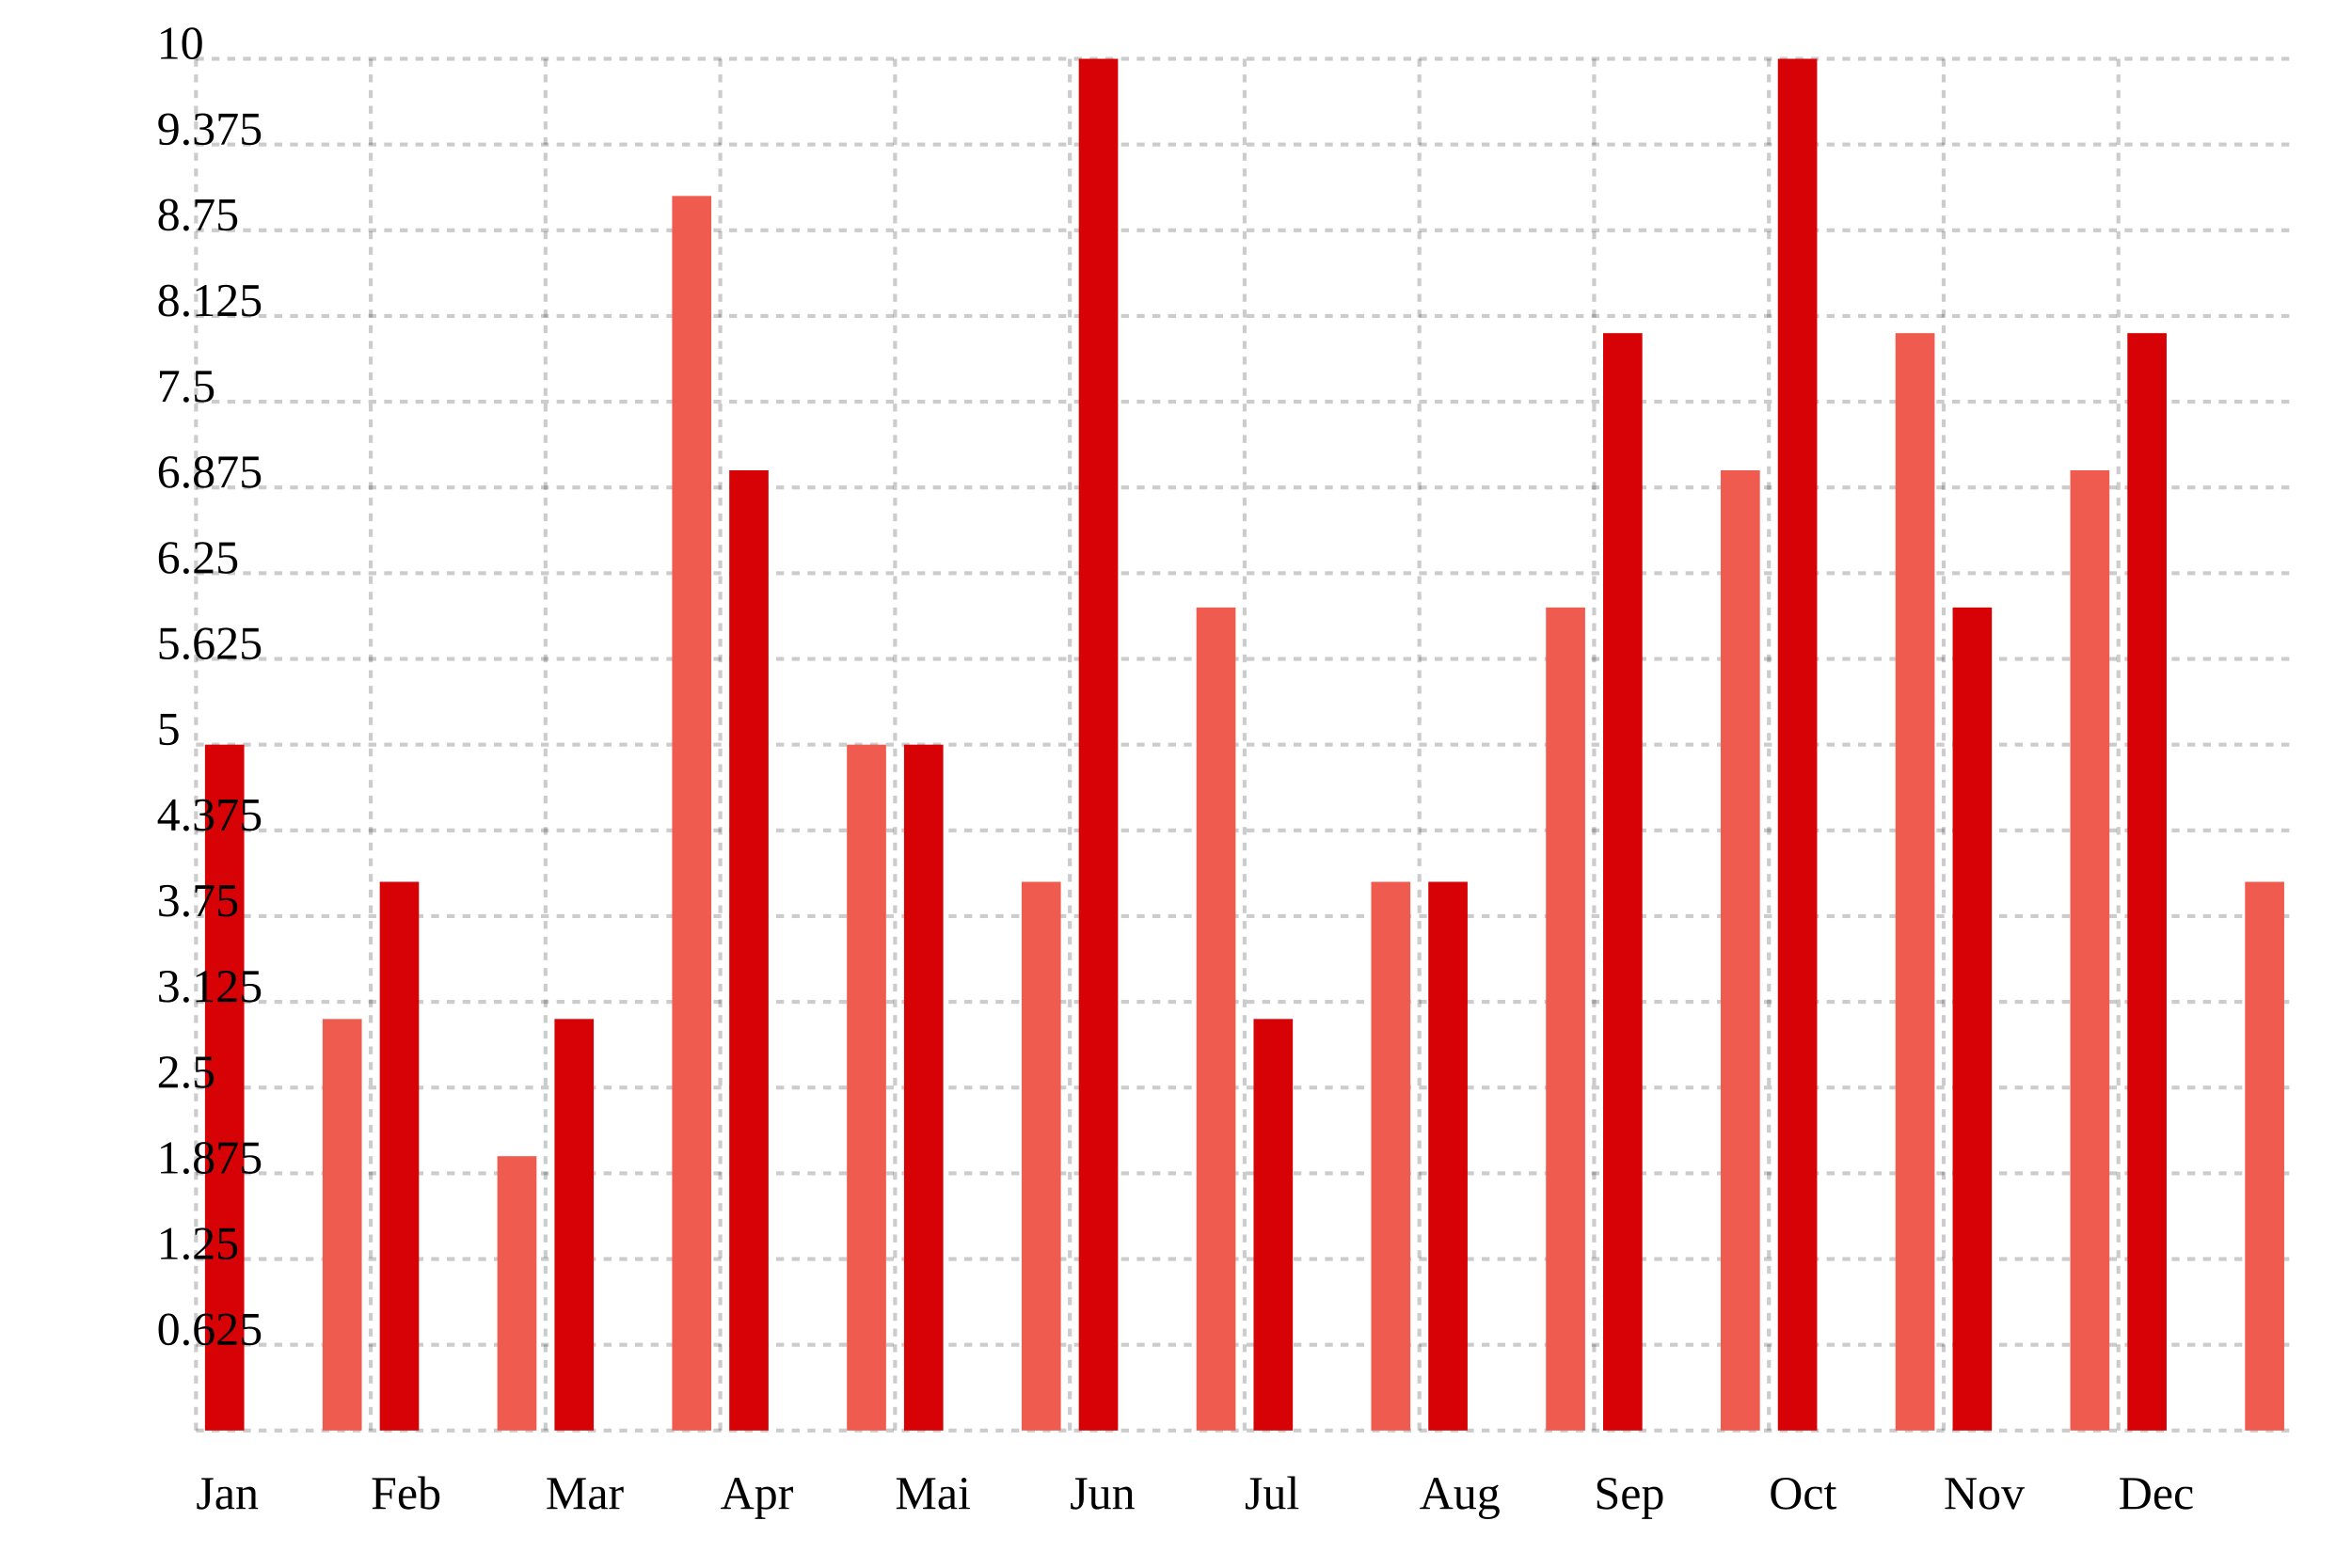
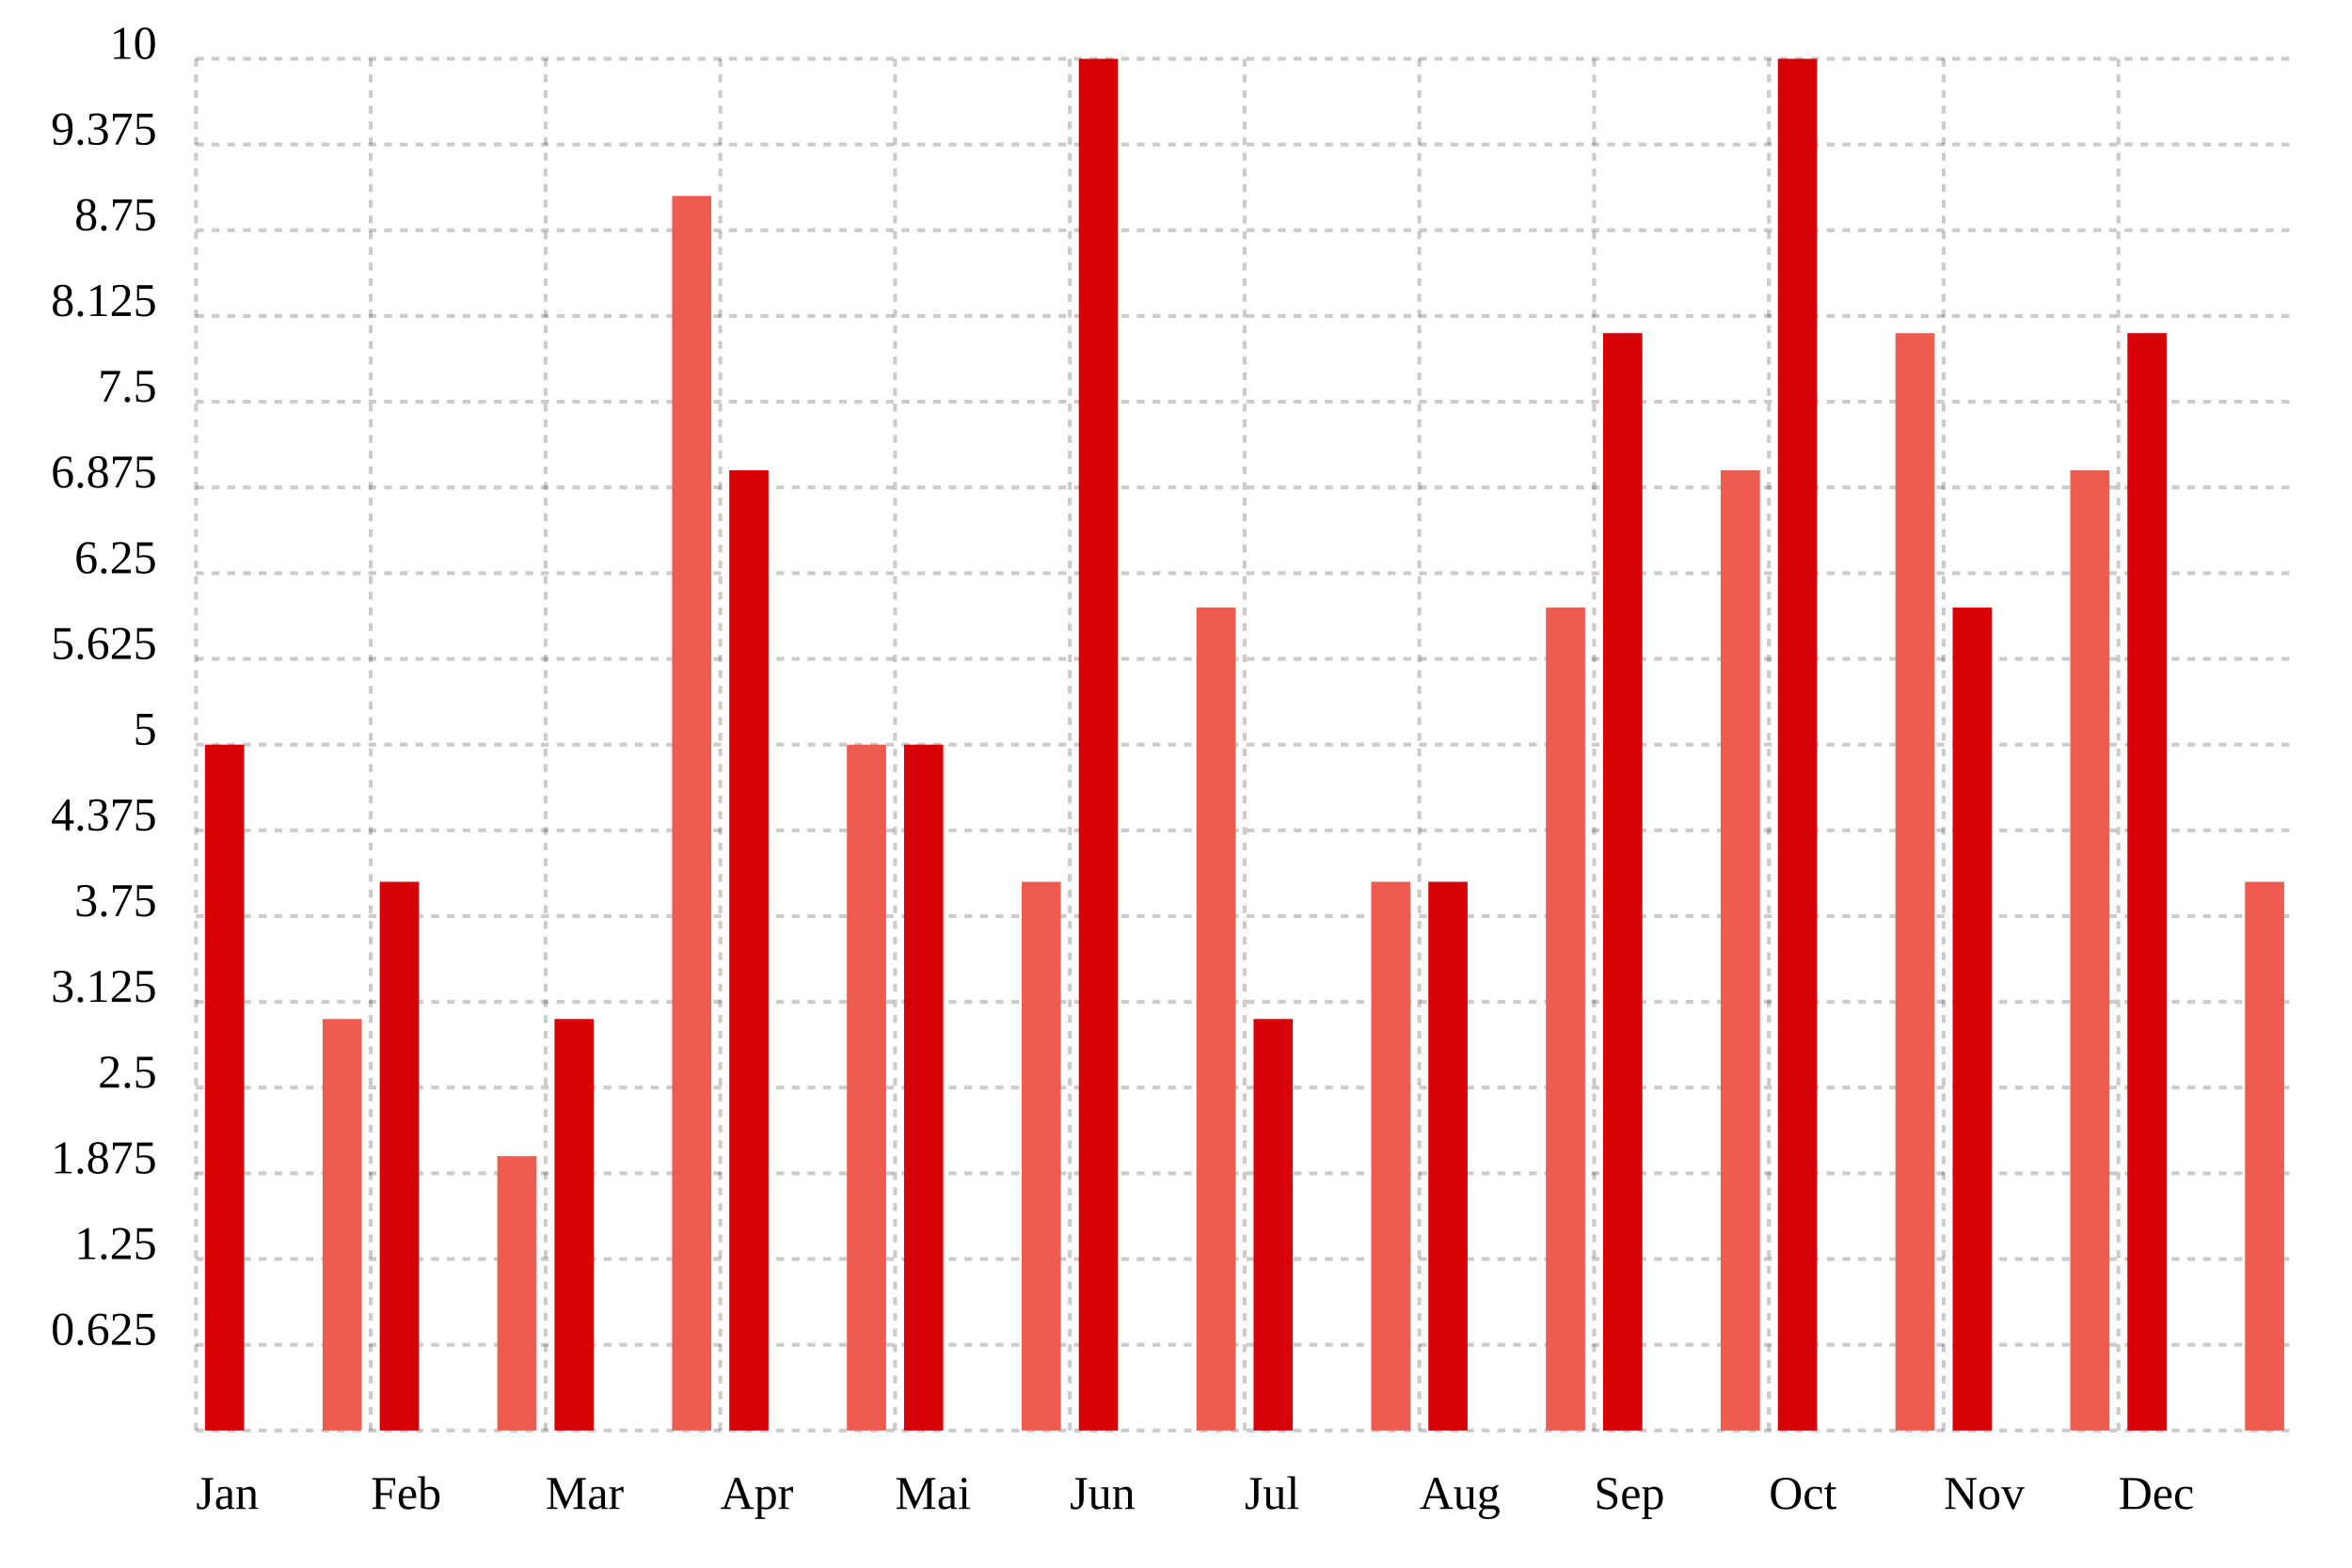
<svg xmlns="http://www.w3.org/2000/svg" xmlns:ns1="http://gionkunz.github.com/chartist-js/ct" width="600" height="400" class="ct-chart-bar" style="width: 600; height: 400">
  <g class="ct-grids">
    <line x1="50" x2="50" y1="15" y2="365" class="ct-grid ct-horizontal" style="stroke: rgba(0,0,0,.2); stroke-width: 1px; stroke-dasharray: 2px" />
    <line x1="94.583" x2="94.583" y1="15" y2="365" class="ct-grid ct-horizontal" style="stroke: rgba(0,0,0,.2); stroke-width: 1px; stroke-dasharray: 2px" />
    <line x1="139.167" x2="139.167" y1="15" y2="365" class="ct-grid ct-horizontal" style="stroke: rgba(0,0,0,.2); stroke-width: 1px; stroke-dasharray: 2px" />
    <line x1="183.75" x2="183.75" y1="15" y2="365" class="ct-grid ct-horizontal" style="stroke: rgba(0,0,0,.2); stroke-width: 1px; stroke-dasharray: 2px" />
    <line x1="228.333" x2="228.333" y1="15" y2="365" class="ct-grid ct-horizontal" style="stroke: rgba(0,0,0,.2); stroke-width: 1px; stroke-dasharray: 2px" />
    <line x1="272.917" x2="272.917" y1="15" y2="365" class="ct-grid ct-horizontal" style="stroke: rgba(0,0,0,.2); stroke-width: 1px; stroke-dasharray: 2px" />
    <line x1="317.5" x2="317.5" y1="15" y2="365" class="ct-grid ct-horizontal" style="stroke: rgba(0,0,0,.2); stroke-width: 1px; stroke-dasharray: 2px" />
    <line x1="362.083" x2="362.083" y1="15" y2="365" class="ct-grid ct-horizontal" style="stroke: rgba(0,0,0,.2); stroke-width: 1px; stroke-dasharray: 2px" />
    <line x1="406.667" x2="406.667" y1="15" y2="365" class="ct-grid ct-horizontal" style="stroke: rgba(0,0,0,.2); stroke-width: 1px; stroke-dasharray: 2px" />
    <line x1="451.25" x2="451.25" y1="15" y2="365" class="ct-grid ct-horizontal" style="stroke: rgba(0,0,0,.2); stroke-width: 1px; stroke-dasharray: 2px" />
    <line x1="495.833" x2="495.833" y1="15" y2="365" class="ct-grid ct-horizontal" style="stroke: rgba(0,0,0,.2); stroke-width: 1px; stroke-dasharray: 2px" />
    <line x1="540.417" x2="540.417" y1="15" y2="365" class="ct-grid ct-horizontal" style="stroke: rgba(0,0,0,.2); stroke-width: 1px; stroke-dasharray: 2px" />
    <line y1="365" y2="365" x1="50" x2="585" class="ct-grid ct-vertical" style="stroke: rgba(0,0,0,.2); stroke-width: 1px; stroke-dasharray: 2px" />
    <line y1="343.125" y2="343.125" x1="50" x2="585" class="ct-grid ct-vertical" style="stroke: rgba(0,0,0,.2); stroke-width: 1px; stroke-dasharray: 2px" />
    <line y1="321.25" y2="321.25" x1="50" x2="585" class="ct-grid ct-vertical" style="stroke: rgba(0,0,0,.2); stroke-width: 1px; stroke-dasharray: 2px" />
    <line y1="299.375" y2="299.375" x1="50" x2="585" class="ct-grid ct-vertical" style="stroke: rgba(0,0,0,.2); stroke-width: 1px; stroke-dasharray: 2px" />
    <line y1="277.5" y2="277.5" x1="50" x2="585" class="ct-grid ct-vertical" style="stroke: rgba(0,0,0,.2); stroke-width: 1px; stroke-dasharray: 2px" />
    <line y1="255.625" y2="255.625" x1="50" x2="585" class="ct-grid ct-vertical" style="stroke: rgba(0,0,0,.2); stroke-width: 1px; stroke-dasharray: 2px" />
    <line y1="233.75" y2="233.75" x1="50" x2="585" class="ct-grid ct-vertical" style="stroke: rgba(0,0,0,.2); stroke-width: 1px; stroke-dasharray: 2px" />
    <line y1="211.875" y2="211.875" x1="50" x2="585" class="ct-grid ct-vertical" style="stroke: rgba(0,0,0,.2); stroke-width: 1px; stroke-dasharray: 2px" />
    <line y1="190" y2="190" x1="50" x2="585" class="ct-grid ct-vertical" style="stroke: rgba(0,0,0,.2); stroke-width: 1px; stroke-dasharray: 2px" />
    <line y1="168.125" y2="168.125" x1="50" x2="585" class="ct-grid ct-vertical" style="stroke: rgba(0,0,0,.2); stroke-width: 1px; stroke-dasharray: 2px" />
    <line y1="146.25" y2="146.25" x1="50" x2="585" class="ct-grid ct-vertical" style="stroke: rgba(0,0,0,.2); stroke-width: 1px; stroke-dasharray: 2px" />
    <line y1="124.375" y2="124.375" x1="50" x2="585" class="ct-grid ct-vertical" style="stroke: rgba(0,0,0,.2); stroke-width: 1px; stroke-dasharray: 2px" />
    <line y1="102.5" y2="102.5" x1="50" x2="585" class="ct-grid ct-vertical" style="stroke: rgba(0,0,0,.2); stroke-width: 1px; stroke-dasharray: 2px" />
    <line y1="80.625" y2="80.625" x1="50" x2="585" class="ct-grid ct-vertical" style="stroke: rgba(0,0,0,.2); stroke-width: 1px; stroke-dasharray: 2px" />
    <line y1="58.75" y2="58.75" x1="50" x2="585" class="ct-grid ct-vertical" style="stroke: rgba(0,0,0,.2); stroke-width: 1px; stroke-dasharray: 2px" />
    <line y1="36.875" y2="36.875" x1="50" x2="585" class="ct-grid ct-vertical" style="stroke: rgba(0,0,0,.2); stroke-width: 1px; stroke-dasharray: 2px" />
    <line y1="15" y2="15" x1="50" x2="585" class="ct-grid ct-vertical" style="stroke: rgba(0,0,0,.2); stroke-width: 1px; stroke-dasharray: 2px" />
  </g>
  <g>
    <g class="ct-series ct-series-a">
      <line x1="57.292" x2="57.292" y1="365" y2="190" class="ct-bar" ns1:value="5" style="stroke: rgb(215,2,6); fill: none; stroke-width: 10px" />
      <line x1="101.875" x2="101.875" y1="365" y2="225" class="ct-bar" ns1:value="4" style="stroke: rgb(215,2,6); fill: none; stroke-width: 10px" />
      <line x1="146.458" x2="146.458" y1="365" y2="260" class="ct-bar" ns1:value="3" style="stroke: rgb(215,2,6); fill: none; stroke-width: 10px" />
      <line x1="191.042" x2="191.042" y1="365" y2="120" class="ct-bar" ns1:value="7" style="stroke: rgb(215,2,6); fill: none; stroke-width: 10px" />
      <line x1="235.625" x2="235.625" y1="365" y2="190" class="ct-bar" ns1:value="5" style="stroke: rgb(215,2,6); fill: none; stroke-width: 10px" />
      <line x1="280.208" x2="280.208" y1="365" y2="15" class="ct-bar" ns1:value="10" style="stroke: rgb(215,2,6); fill: none; stroke-width: 10px" />
      <line x1="324.792" x2="324.792" y1="365" y2="260" class="ct-bar" ns1:value="3" style="stroke: rgb(215,2,6); fill: none; stroke-width: 10px" />
      <line x1="369.375" x2="369.375" y1="365" y2="225" class="ct-bar" ns1:value="4" style="stroke: rgb(215,2,6); fill: none; stroke-width: 10px" />
      <line x1="413.958" x2="413.958" y1="365" y2="85" class="ct-bar" ns1:value="8" style="stroke: rgb(215,2,6); fill: none; stroke-width: 10px" />
      <line x1="458.542" x2="458.542" y1="365" y2="15" class="ct-bar" ns1:value="10" style="stroke: rgb(215,2,6); fill: none; stroke-width: 10px" />
      <line x1="503.125" x2="503.125" y1="365" y2="155" class="ct-bar" ns1:value="6" style="stroke: rgb(215,2,6); fill: none; stroke-width: 10px" />
      <line x1="547.708" x2="547.708" y1="365" y2="85" class="ct-bar" ns1:value="8" style="stroke: rgb(215,2,6); fill: none; stroke-width: 10px" />
    </g>
    <g class="ct-series ct-series-b">
      <line x1="87.292" x2="87.292" y1="365" y2="260" class="ct-bar" ns1:value="3" style="stroke: rgb(240,91,79); fill: none; stroke-width: 10px" />
      <line x1="131.875" x2="131.875" y1="365" y2="295" class="ct-bar" ns1:value="2" style="stroke: rgb(240,91,79); fill: none; stroke-width: 10px" />
      <line x1="176.458" x2="176.458" y1="365" y2="50" class="ct-bar" ns1:value="9" style="stroke: rgb(240,91,79); fill: none; stroke-width: 10px" />
      <line x1="221.042" x2="221.042" y1="365" y2="190" class="ct-bar" ns1:value="5" style="stroke: rgb(240,91,79); fill: none; stroke-width: 10px" />
      <line x1="265.625" x2="265.625" y1="365" y2="225" class="ct-bar" ns1:value="4" style="stroke: rgb(240,91,79); fill: none; stroke-width: 10px" />
      <line x1="310.208" x2="310.208" y1="365" y2="155" class="ct-bar" ns1:value="6" style="stroke: rgb(240,91,79); fill: none; stroke-width: 10px" />
      <line x1="354.792" x2="354.792" y1="365" y2="225" class="ct-bar" ns1:value="4" style="stroke: rgb(240,91,79); fill: none; stroke-width: 10px" />
      <line x1="399.375" x2="399.375" y1="365" y2="155" class="ct-bar" ns1:value="6" style="stroke: rgb(240,91,79); fill: none; stroke-width: 10px" />
      <line x1="443.958" x2="443.958" y1="365" y2="120" class="ct-bar" ns1:value="7" style="stroke: rgb(240,91,79); fill: none; stroke-width: 10px" />
      <line x1="488.542" x2="488.542" y1="365" y2="85" class="ct-bar" ns1:value="8" style="stroke: rgb(240,91,79); fill: none; stroke-width: 10px" />
      <line x1="533.125" x2="533.125" y1="365" y2="120" class="ct-bar" ns1:value="7" style="stroke: rgb(240,91,79); fill: none; stroke-width: 10px" />
      <line x1="577.708" x2="577.708" y1="365" y2="225" class="ct-bar" ns1:value="4" style="stroke: rgb(240,91,79); fill: none; stroke-width: 10px" />
    </g>
  </g>
  <g class="ct-labels">
-     <text x="50" y="385" width="44.583" height="20" class="ct-label ct-horizontal ct-end">Jan</text>
-     <text x="94.583" y="385" width="44.583" height="20" class="ct-label ct-horizontal ct-end">Feb</text>
-     <text x="139.167" y="385" width="44.583" height="20" class="ct-label ct-horizontal ct-end">Mar</text>
-     <text x="183.75" y="385" width="44.583" height="20" class="ct-label ct-horizontal ct-end">Apr</text>
-     <text x="228.333" y="385" width="44.583" height="20" class="ct-label ct-horizontal ct-end">Mai</text>
-     <text x="272.917" y="385" width="44.583" height="20" class="ct-label ct-horizontal ct-end">Jun</text>
-     <text x="317.5" y="385" width="44.583" height="20" class="ct-label ct-horizontal ct-end">Jul</text>
-     <text x="362.083" y="385" width="44.583" height="20" class="ct-label ct-horizontal ct-end">Aug</text>
-     <text x="406.667" y="385" width="44.583" height="20" class="ct-label ct-horizontal ct-end">Sep</text>
-     <text x="451.25" y="385" width="44.583" height="20" class="ct-label ct-horizontal ct-end">Oct</text>
-     <text x="495.833" y="385" width="44.583" height="20" class="ct-label ct-horizontal ct-end">Nov</text>
-     <text x="540.417" y="385" width="44.583" height="20" class="ct-label ct-horizontal ct-end">Dec</text>
-     <text y="365" x="40" height="21.875" width="30" class="ct-label ct-vertical ct-start" />
-     <text y="343.125" x="40" height="21.875" width="30" class="ct-label ct-vertical ct-start">0.625</text>
-     <text y="321.25" x="40" height="21.875" width="30" class="ct-label ct-vertical ct-start">1.25</text>
-     <text y="299.375" x="40" height="21.875" width="30" class="ct-label ct-vertical ct-start">1.875</text>
-     <text y="277.5" x="40" height="21.875" width="30" class="ct-label ct-vertical ct-start">2.5</text>
-     <text y="255.625" x="40" height="21.875" width="30" class="ct-label ct-vertical ct-start">3.125</text>
-     <text y="233.75" x="40" height="21.875" width="30" class="ct-label ct-vertical ct-start">3.75</text>
-     <text y="211.875" x="40" height="21.875" width="30" class="ct-label ct-vertical ct-start">4.375</text>
-     <text y="190" x="40" height="21.875" width="30" class="ct-label ct-vertical ct-start">5</text>
-     <text y="168.125" x="40" height="21.875" width="30" class="ct-label ct-vertical ct-start">5.625</text>
-     <text y="146.25" x="40" height="21.875" width="30" class="ct-label ct-vertical ct-start">6.25</text>
-     <text y="124.375" x="40" height="21.875" width="30" class="ct-label ct-vertical ct-start">6.875</text>
-     <text y="102.5" x="40" height="21.875" width="30" class="ct-label ct-vertical ct-start">7.5</text>
-     <text y="80.625" x="40" height="21.875" width="30" class="ct-label ct-vertical ct-start">8.125</text>
-     <text y="58.75" x="40" height="21.875" width="30" class="ct-label ct-vertical ct-start">8.75</text>
-     <text y="36.875" x="40" height="21.875" width="30" class="ct-label ct-vertical ct-start">9.375</text>
-     <text y="15" x="40" height="30" width="30" class="ct-label ct-vertical ct-start">10</text>
+     <text x="50" y="385" width="44.583" height="20" class="ct-label ct-horizontal ct-end" style="-webkit-box-align: flex-start; -webkit-align-items: flex-start; -ms-flex-align: flex-start; align-items: flex-start; -webkit-box-pack: flex-start; -webkit-justify-content: flex-start; -ms-flex-pack: flex-start; justify-content: flex-start; text-align: left; text-anchor: start; display: -webkit-box">Jan</text>
+     <text x="94.583" y="385" width="44.583" height="20" class="ct-label ct-horizontal ct-end" style="-webkit-box-align: flex-start; -webkit-align-items: flex-start; -ms-flex-align: flex-start; align-items: flex-start; -webkit-box-pack: flex-start; -webkit-justify-content: flex-start; -ms-flex-pack: flex-start; justify-content: flex-start; text-align: left; text-anchor: start; display: -webkit-box">Feb</text>
+     <text x="139.167" y="385" width="44.583" height="20" class="ct-label ct-horizontal ct-end" style="-webkit-box-align: flex-start; -webkit-align-items: flex-start; -ms-flex-align: flex-start; align-items: flex-start; -webkit-box-pack: flex-start; -webkit-justify-content: flex-start; -ms-flex-pack: flex-start; justify-content: flex-start; text-align: left; text-anchor: start; display: -webkit-box">Mar</text>
+     <text x="183.75" y="385" width="44.583" height="20" class="ct-label ct-horizontal ct-end" style="-webkit-box-align: flex-start; -webkit-align-items: flex-start; -ms-flex-align: flex-start; align-items: flex-start; -webkit-box-pack: flex-start; -webkit-justify-content: flex-start; -ms-flex-pack: flex-start; justify-content: flex-start; text-align: left; text-anchor: start; display: -webkit-box">Apr</text>
+     <text x="228.333" y="385" width="44.583" height="20" class="ct-label ct-horizontal ct-end" style="-webkit-box-align: flex-start; -webkit-align-items: flex-start; -ms-flex-align: flex-start; align-items: flex-start; -webkit-box-pack: flex-start; -webkit-justify-content: flex-start; -ms-flex-pack: flex-start; justify-content: flex-start; text-align: left; text-anchor: start; display: -webkit-box">Mai</text>
+     <text x="272.917" y="385" width="44.583" height="20" class="ct-label ct-horizontal ct-end" style="-webkit-box-align: flex-start; -webkit-align-items: flex-start; -ms-flex-align: flex-start; align-items: flex-start; -webkit-box-pack: flex-start; -webkit-justify-content: flex-start; -ms-flex-pack: flex-start; justify-content: flex-start; text-align: left; text-anchor: start; display: -webkit-box">Jun</text>
+     <text x="317.5" y="385" width="44.583" height="20" class="ct-label ct-horizontal ct-end" style="-webkit-box-align: flex-start; -webkit-align-items: flex-start; -ms-flex-align: flex-start; align-items: flex-start; -webkit-box-pack: flex-start; -webkit-justify-content: flex-start; -ms-flex-pack: flex-start; justify-content: flex-start; text-align: left; text-anchor: start; display: -webkit-box">Jul</text>
+     <text x="362.083" y="385" width="44.583" height="20" class="ct-label ct-horizontal ct-end" style="-webkit-box-align: flex-start; -webkit-align-items: flex-start; -ms-flex-align: flex-start; align-items: flex-start; -webkit-box-pack: flex-start; -webkit-justify-content: flex-start; -ms-flex-pack: flex-start; justify-content: flex-start; text-align: left; text-anchor: start; display: -webkit-box">Aug</text>
+     <text x="406.667" y="385" width="44.583" height="20" class="ct-label ct-horizontal ct-end" style="-webkit-box-align: flex-start; -webkit-align-items: flex-start; -ms-flex-align: flex-start; align-items: flex-start; -webkit-box-pack: flex-start; -webkit-justify-content: flex-start; -ms-flex-pack: flex-start; justify-content: flex-start; text-align: left; text-anchor: start; display: -webkit-box">Sep</text>
+     <text x="451.25" y="385" width="44.583" height="20" class="ct-label ct-horizontal ct-end" style="-webkit-box-align: flex-start; -webkit-align-items: flex-start; -ms-flex-align: flex-start; align-items: flex-start; -webkit-box-pack: flex-start; -webkit-justify-content: flex-start; -ms-flex-pack: flex-start; justify-content: flex-start; text-align: left; text-anchor: start; display: -webkit-box">Oct</text>
+     <text x="495.833" y="385" width="44.583" height="20" class="ct-label ct-horizontal ct-end" style="-webkit-box-align: flex-start; -webkit-align-items: flex-start; -ms-flex-align: flex-start; align-items: flex-start; -webkit-box-pack: flex-start; -webkit-justify-content: flex-start; -ms-flex-pack: flex-start; justify-content: flex-start; text-align: left; text-anchor: start; display: -webkit-box">Nov</text>
+     <text x="540.417" y="385" width="44.583" height="20" class="ct-label ct-horizontal ct-end" style="-webkit-box-align: flex-start; -webkit-align-items: flex-start; -ms-flex-align: flex-start; align-items: flex-start; -webkit-box-pack: flex-start; -webkit-justify-content: flex-start; -ms-flex-pack: flex-start; justify-content: flex-start; text-align: left; text-anchor: start; display: -webkit-box">Dec</text>
+     <text y="365" x="40" height="21.875" width="30" class="ct-label ct-vertical ct-start" style="-webkit-box-align: flex-end; -webkit-align-items: flex-end; -ms-flex-align: flex-end; align-items: flex-end; -webkit-box-pack: flex-end; -webkit-justify-content: flex-end; -ms-flex-pack: flex-end; justify-content: flex-end; text-align: right; text-anchor: end; display: -webkit-box" />
+     <text y="343.125" x="40" height="21.875" width="30" class="ct-label ct-vertical ct-start" style="-webkit-box-align: flex-end; -webkit-align-items: flex-end; -ms-flex-align: flex-end; align-items: flex-end; -webkit-box-pack: flex-end; -webkit-justify-content: flex-end; -ms-flex-pack: flex-end; justify-content: flex-end; text-align: right; text-anchor: end; display: -webkit-box">0.625</text>
+     <text y="321.25" x="40" height="21.875" width="30" class="ct-label ct-vertical ct-start" style="-webkit-box-align: flex-end; -webkit-align-items: flex-end; -ms-flex-align: flex-end; align-items: flex-end; -webkit-box-pack: flex-end; -webkit-justify-content: flex-end; -ms-flex-pack: flex-end; justify-content: flex-end; text-align: right; text-anchor: end; display: -webkit-box">1.25</text>
+     <text y="299.375" x="40" height="21.875" width="30" class="ct-label ct-vertical ct-start" style="-webkit-box-align: flex-end; -webkit-align-items: flex-end; -ms-flex-align: flex-end; align-items: flex-end; -webkit-box-pack: flex-end; -webkit-justify-content: flex-end; -ms-flex-pack: flex-end; justify-content: flex-end; text-align: right; text-anchor: end; display: -webkit-box">1.875</text>
+     <text y="277.5" x="40" height="21.875" width="30" class="ct-label ct-vertical ct-start" style="-webkit-box-align: flex-end; -webkit-align-items: flex-end; -ms-flex-align: flex-end; align-items: flex-end; -webkit-box-pack: flex-end; -webkit-justify-content: flex-end; -ms-flex-pack: flex-end; justify-content: flex-end; text-align: right; text-anchor: end; display: -webkit-box">2.5</text>
+     <text y="255.625" x="40" height="21.875" width="30" class="ct-label ct-vertical ct-start" style="-webkit-box-align: flex-end; -webkit-align-items: flex-end; -ms-flex-align: flex-end; align-items: flex-end; -webkit-box-pack: flex-end; -webkit-justify-content: flex-end; -ms-flex-pack: flex-end; justify-content: flex-end; text-align: right; text-anchor: end; display: -webkit-box">3.125</text>
+     <text y="233.75" x="40" height="21.875" width="30" class="ct-label ct-vertical ct-start" style="-webkit-box-align: flex-end; -webkit-align-items: flex-end; -ms-flex-align: flex-end; align-items: flex-end; -webkit-box-pack: flex-end; -webkit-justify-content: flex-end; -ms-flex-pack: flex-end; justify-content: flex-end; text-align: right; text-anchor: end; display: -webkit-box">3.75</text>
+     <text y="211.875" x="40" height="21.875" width="30" class="ct-label ct-vertical ct-start" style="-webkit-box-align: flex-end; -webkit-align-items: flex-end; -ms-flex-align: flex-end; align-items: flex-end; -webkit-box-pack: flex-end; -webkit-justify-content: flex-end; -ms-flex-pack: flex-end; justify-content: flex-end; text-align: right; text-anchor: end; display: -webkit-box">4.375</text>
+     <text y="190" x="40" height="21.875" width="30" class="ct-label ct-vertical ct-start" style="-webkit-box-align: flex-end; -webkit-align-items: flex-end; -ms-flex-align: flex-end; align-items: flex-end; -webkit-box-pack: flex-end; -webkit-justify-content: flex-end; -ms-flex-pack: flex-end; justify-content: flex-end; text-align: right; text-anchor: end; display: -webkit-box">5</text>
+     <text y="168.125" x="40" height="21.875" width="30" class="ct-label ct-vertical ct-start" style="-webkit-box-align: flex-end; -webkit-align-items: flex-end; -ms-flex-align: flex-end; align-items: flex-end; -webkit-box-pack: flex-end; -webkit-justify-content: flex-end; -ms-flex-pack: flex-end; justify-content: flex-end; text-align: right; text-anchor: end; display: -webkit-box">5.625</text>
+     <text y="146.25" x="40" height="21.875" width="30" class="ct-label ct-vertical ct-start" style="-webkit-box-align: flex-end; -webkit-align-items: flex-end; -ms-flex-align: flex-end; align-items: flex-end; -webkit-box-pack: flex-end; -webkit-justify-content: flex-end; -ms-flex-pack: flex-end; justify-content: flex-end; text-align: right; text-anchor: end; display: -webkit-box">6.25</text>
+     <text y="124.375" x="40" height="21.875" width="30" class="ct-label ct-vertical ct-start" style="-webkit-box-align: flex-end; -webkit-align-items: flex-end; -ms-flex-align: flex-end; align-items: flex-end; -webkit-box-pack: flex-end; -webkit-justify-content: flex-end; -ms-flex-pack: flex-end; justify-content: flex-end; text-align: right; text-anchor: end; display: -webkit-box">6.875</text>
+     <text y="102.5" x="40" height="21.875" width="30" class="ct-label ct-vertical ct-start" style="-webkit-box-align: flex-end; -webkit-align-items: flex-end; -ms-flex-align: flex-end; align-items: flex-end; -webkit-box-pack: flex-end; -webkit-justify-content: flex-end; -ms-flex-pack: flex-end; justify-content: flex-end; text-align: right; text-anchor: end; display: -webkit-box">7.5</text>
+     <text y="80.625" x="40" height="21.875" width="30" class="ct-label ct-vertical ct-start" style="-webkit-box-align: flex-end; -webkit-align-items: flex-end; -ms-flex-align: flex-end; align-items: flex-end; -webkit-box-pack: flex-end; -webkit-justify-content: flex-end; -ms-flex-pack: flex-end; justify-content: flex-end; text-align: right; text-anchor: end; display: -webkit-box">8.125</text>
+     <text y="58.75" x="40" height="21.875" width="30" class="ct-label ct-vertical ct-start" style="-webkit-box-align: flex-end; -webkit-align-items: flex-end; -ms-flex-align: flex-end; align-items: flex-end; -webkit-box-pack: flex-end; -webkit-justify-content: flex-end; -ms-flex-pack: flex-end; justify-content: flex-end; text-align: right; text-anchor: end; display: -webkit-box">8.75</text>
+     <text y="36.875" x="40" height="21.875" width="30" class="ct-label ct-vertical ct-start" style="-webkit-box-align: flex-end; -webkit-align-items: flex-end; -ms-flex-align: flex-end; align-items: flex-end; -webkit-box-pack: flex-end; -webkit-justify-content: flex-end; -ms-flex-pack: flex-end; justify-content: flex-end; text-align: right; text-anchor: end; display: -webkit-box">9.375</text>
+     <text y="15" x="40" height="30" width="30" class="ct-label ct-vertical ct-start" style="-webkit-box-align: flex-end; -webkit-align-items: flex-end; -ms-flex-align: flex-end; align-items: flex-end; -webkit-box-pack: flex-end; -webkit-justify-content: flex-end; -ms-flex-pack: flex-end; justify-content: flex-end; text-align: right; text-anchor: end; display: -webkit-box">10</text>
  </g>
</svg>
